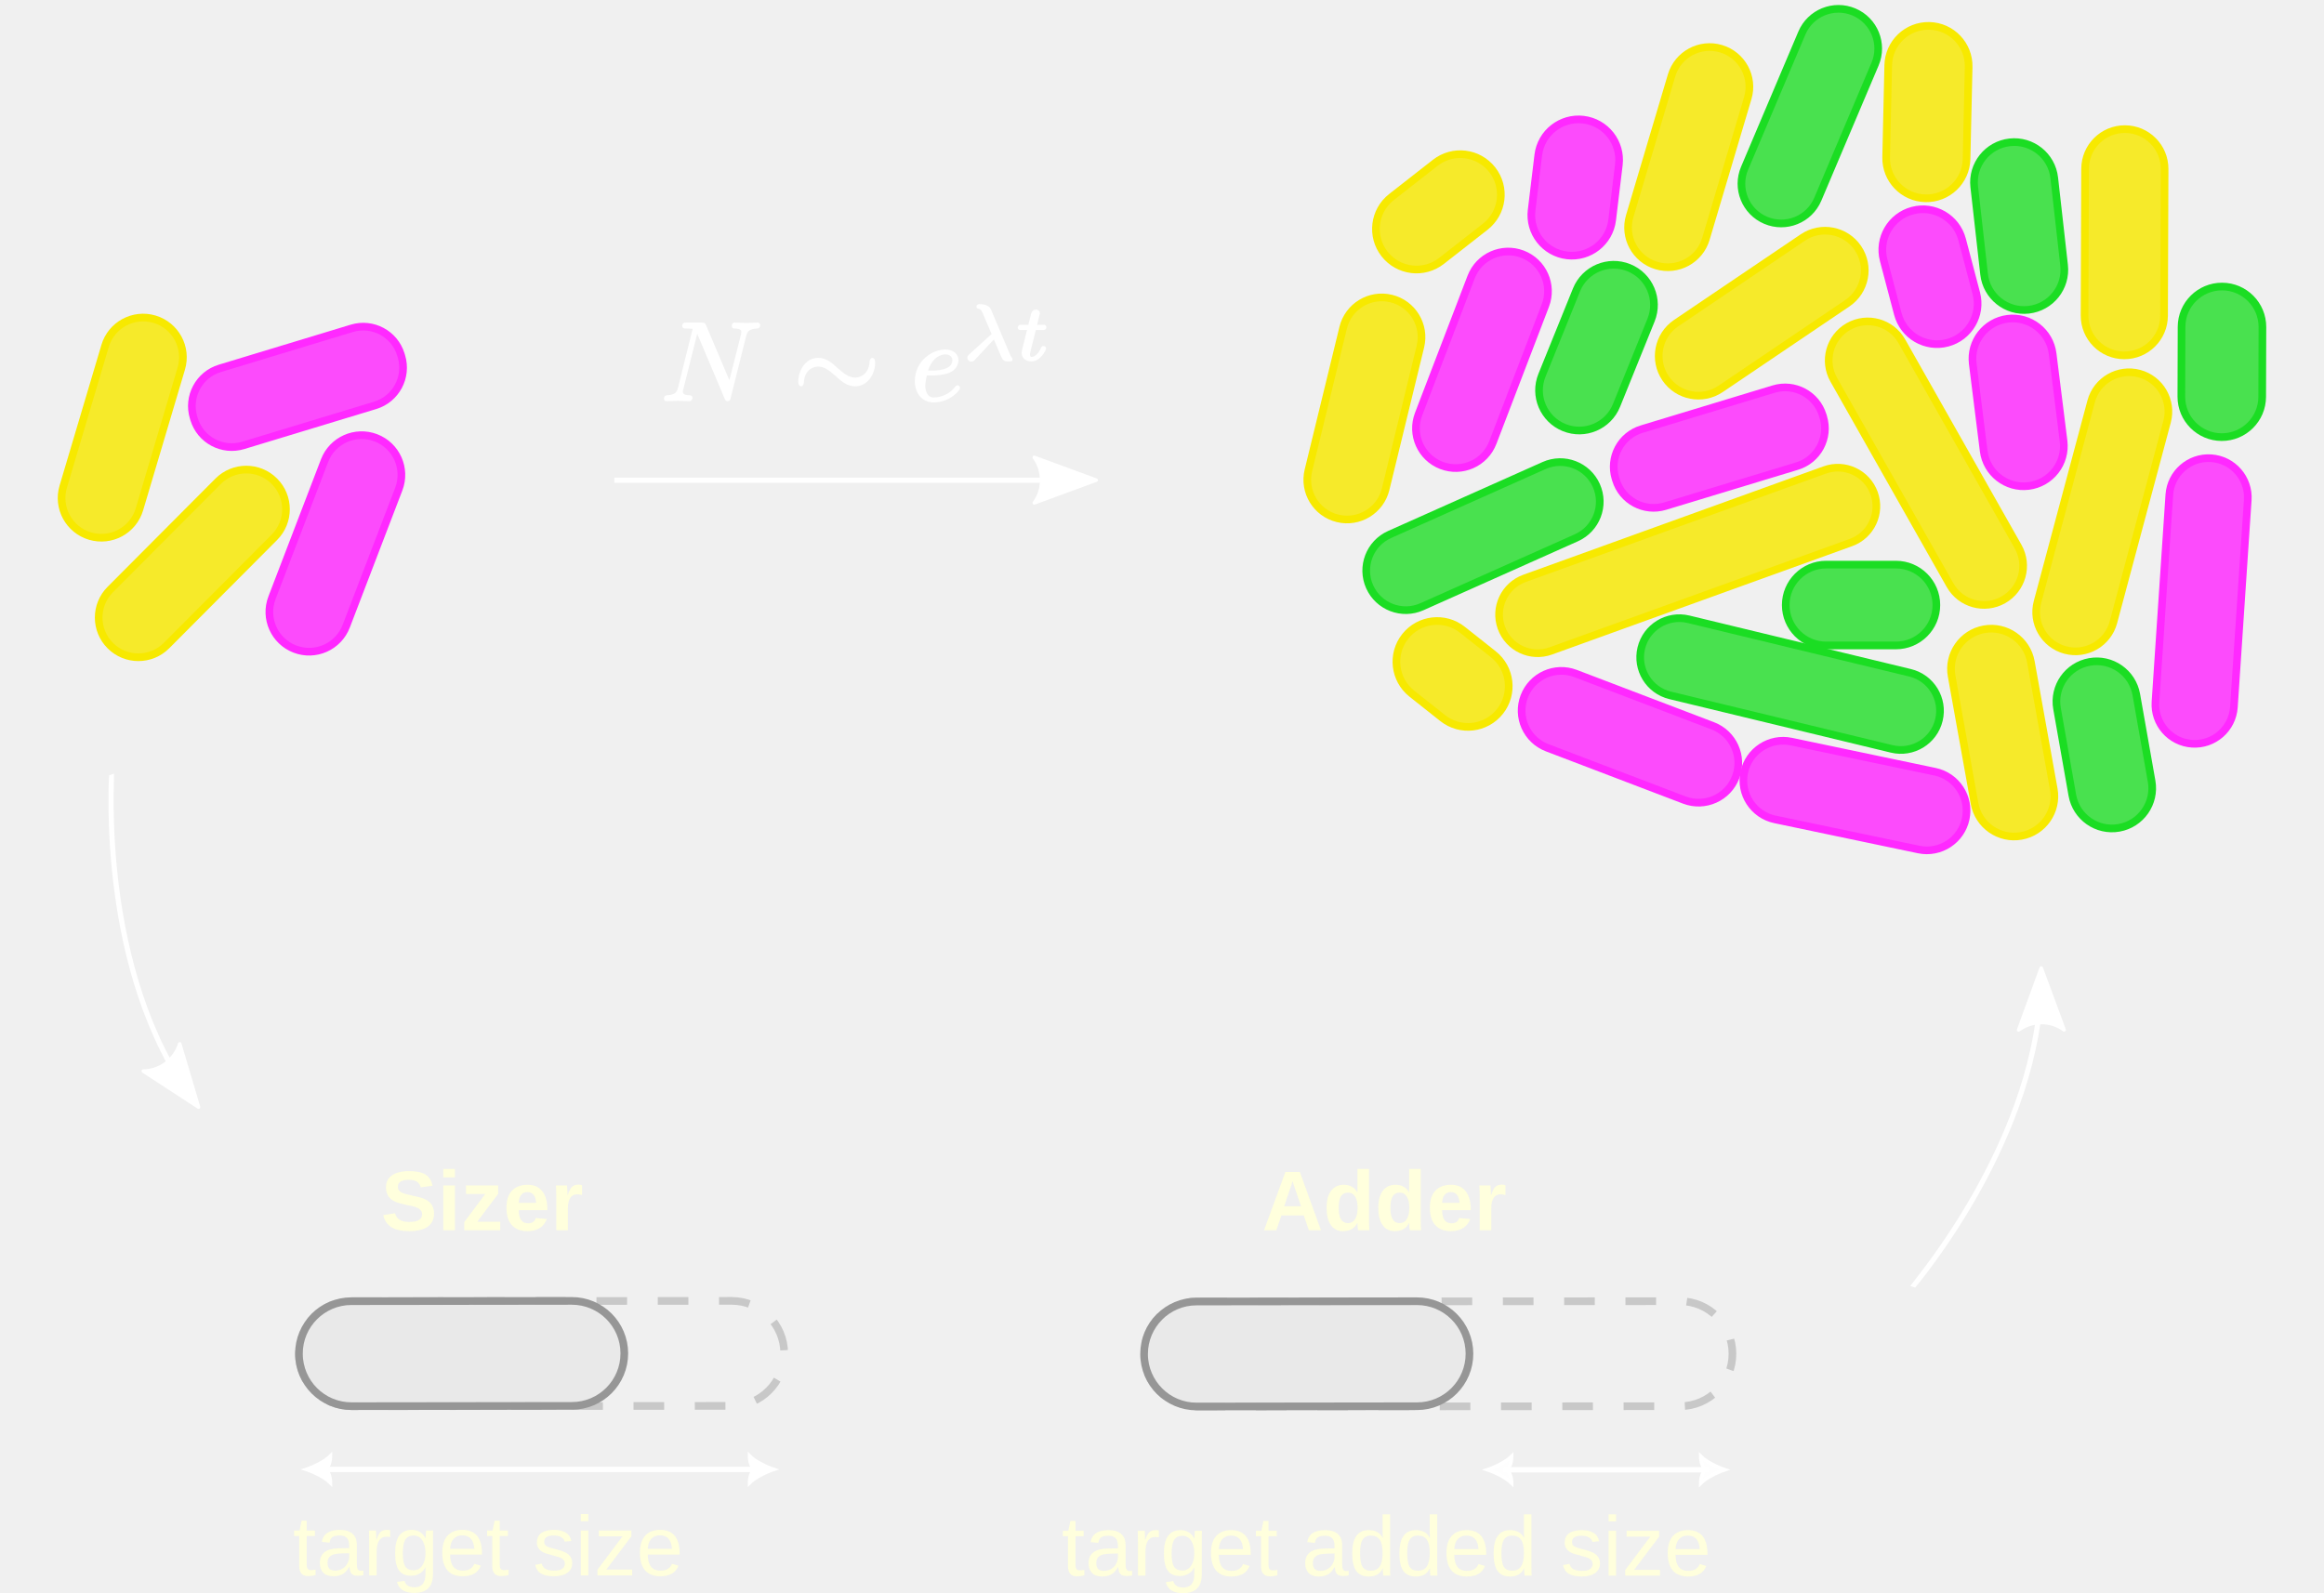
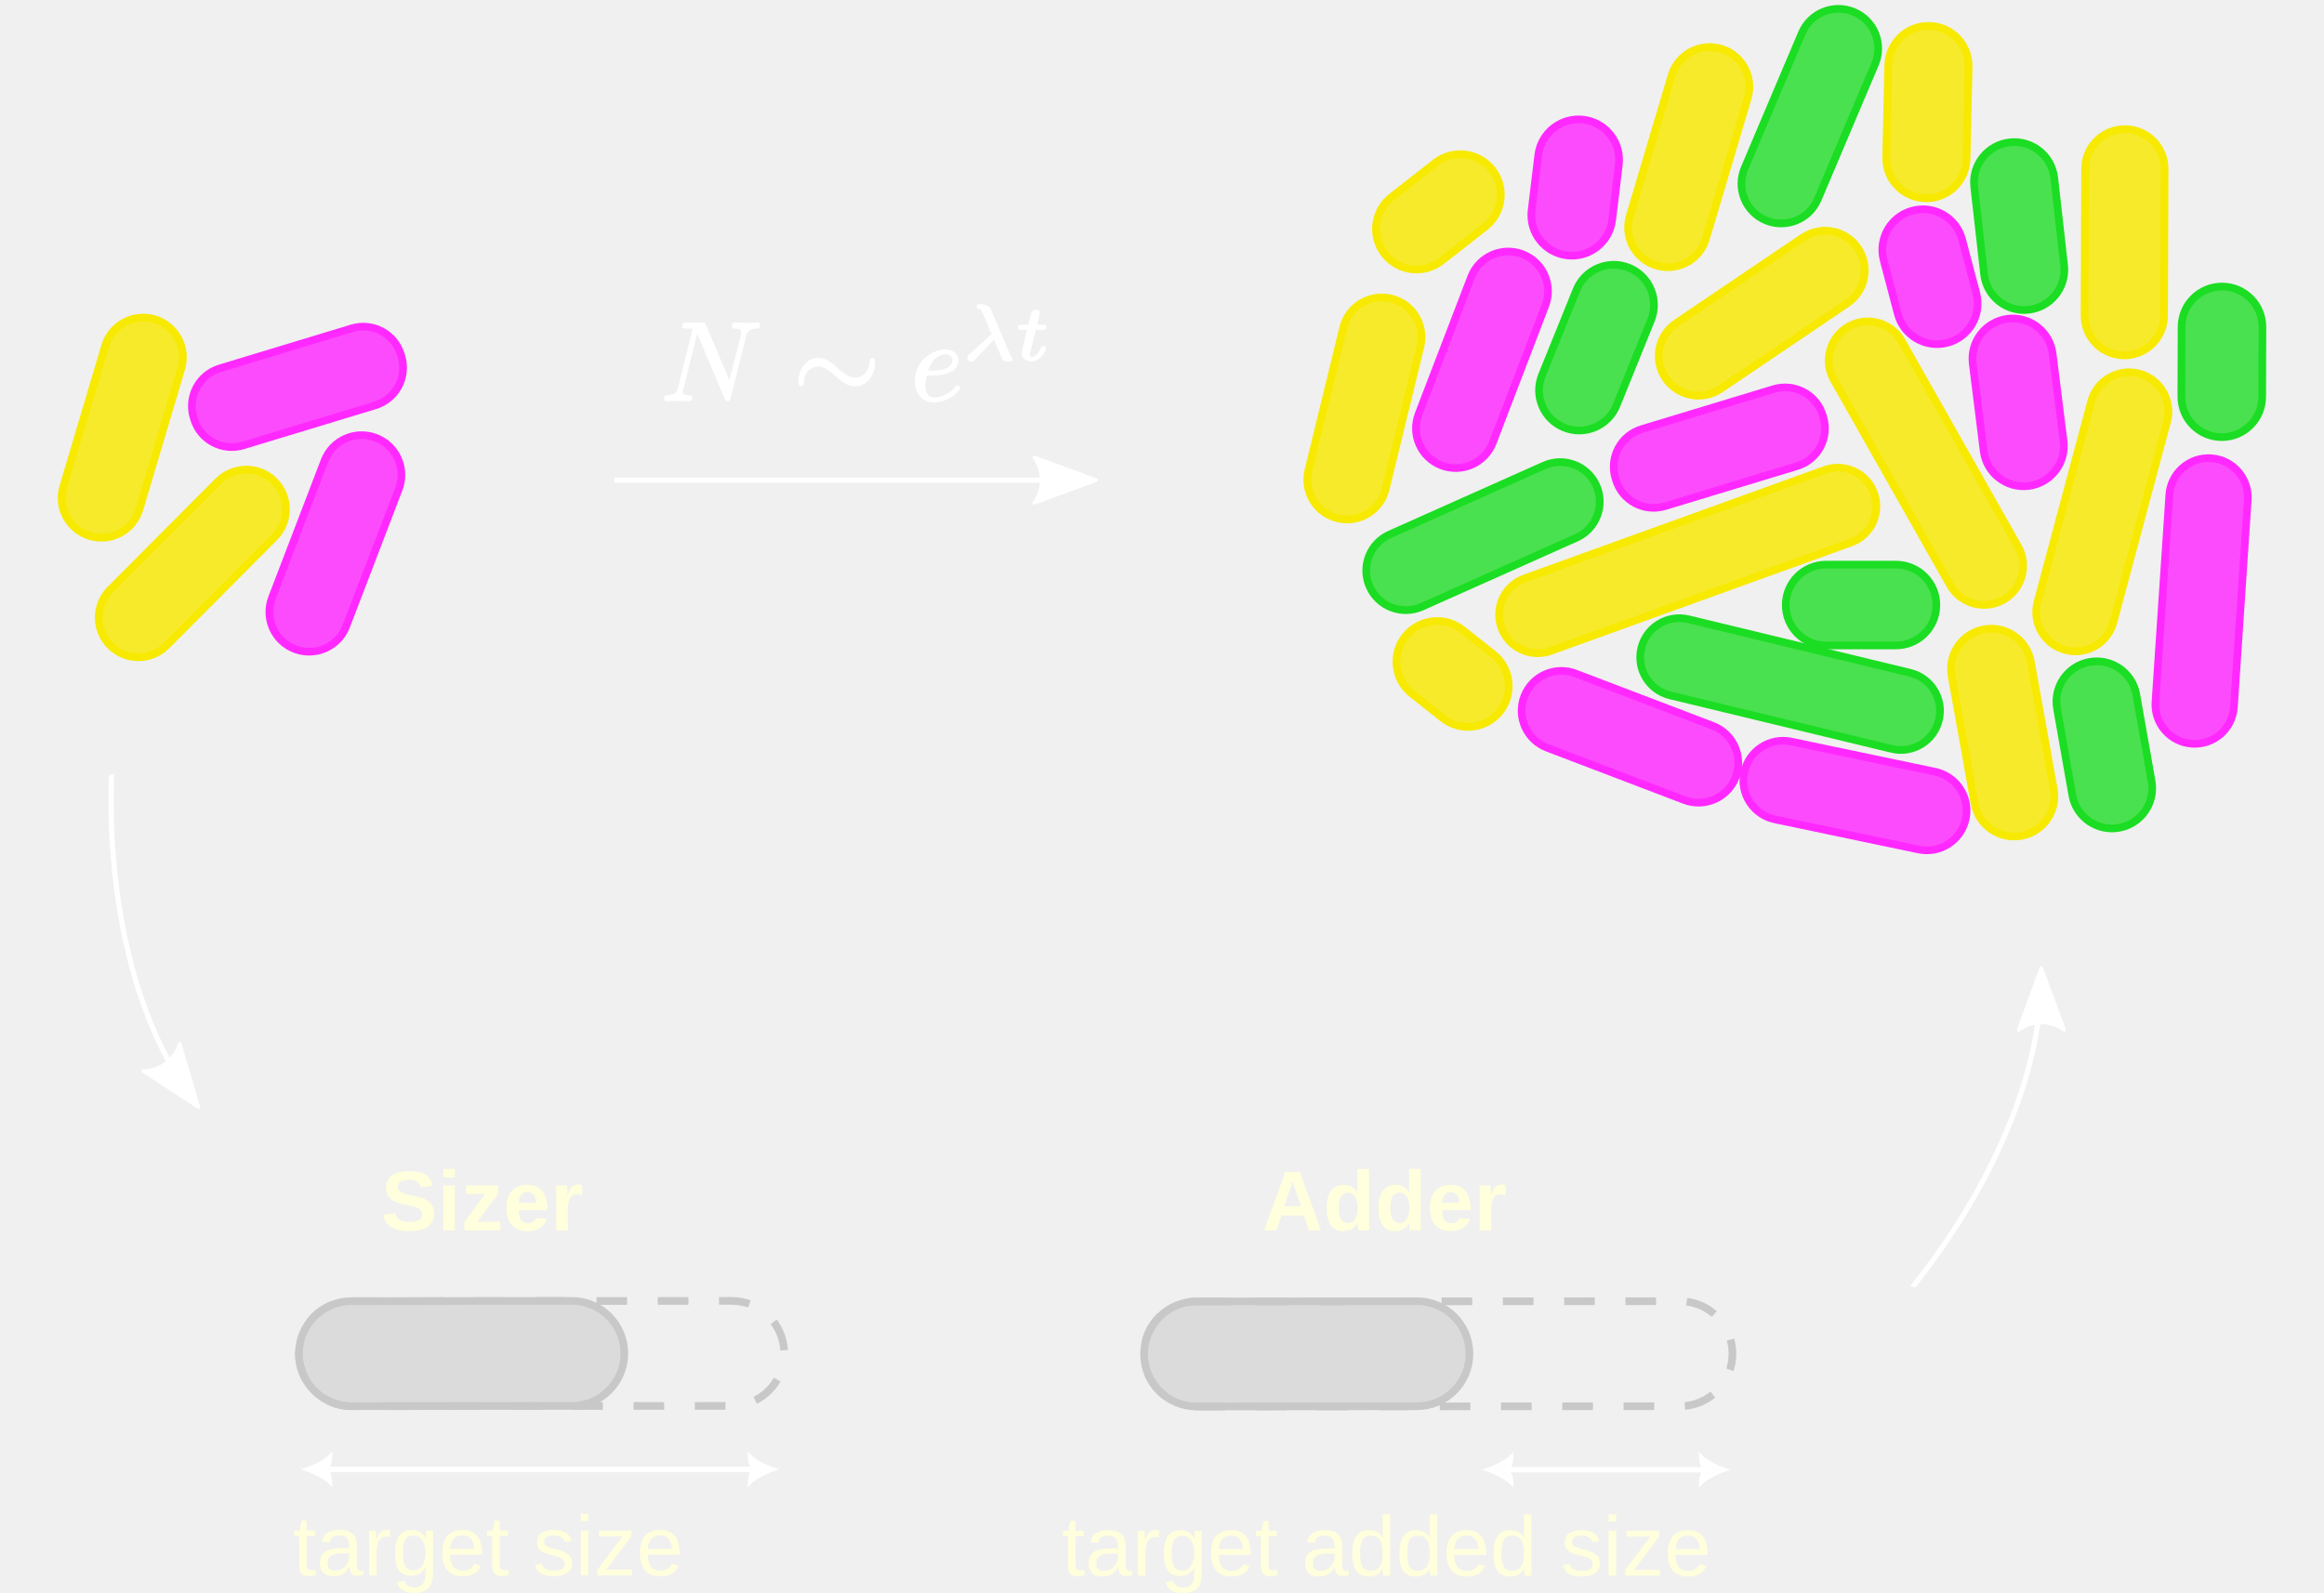
<svg xmlns="http://www.w3.org/2000/svg" width="212.973mm" height="146mm" viewBox="0 0 212.973 146" version="1.1" id="svg936">
  <defs id="defs930">
    <marker orient="auto" refY="0" refX="0" id="marker4492" style="overflow:visible">
      <path id="path4490" style="fill:#ffffff;fill-opacity:1;fill-rule:evenodd;stroke:#ffffff;stroke-width:0.625;stroke-linejoin:round;stroke-opacity:1" d="M 8.719,4.034 -2.207,0.016 8.719,-4.002 c -1.745,2.372 -1.735,5.617 -6e-7,8.035 z" transform="matrix(-1.1,0,0,-1.1,-1.1,0)" />
    </marker>
    <marker orient="auto" refY="0" refX="0" id="Arrow2Lend" style="overflow:visible">
      <path id="path3366" style="fill:#ffffff;fill-opacity:1;fill-rule:evenodd;stroke:#ffffff;stroke-width:0.625;stroke-linejoin:round;stroke-opacity:1" d="M 8.719,4.034 -2.207,0.016 8.719,-4.002 c -1.745,2.372 -1.735,5.617 -6e-7,8.035 z" transform="matrix(-1.1,0,0,-1.1,-1.1,0)" />
    </marker>
    <marker style="overflow:visible" id="ArrowTriangleStylized-7-5" refX="0" refY="0" orient="auto-start-reverse" markerWidth="1" markerHeight="1" viewBox="0 0 1 1" preserveAspectRatio="xMidYMid">
      <path transform="scale(0.5)" style="fill:#ffffff;fill-opacity:0.968;fill-rule:evenodd;stroke:#ffffff;stroke-width:1pt;stroke-opacity:1" d="m 6,0 c -3,1 -7,3 -9,5 0,0 0,-4 2,-5 -2,-1 -2,-5 -2,-5 2,2 6,4 9,5 z" id="path4-7-2-8" />
    </marker>
    <marker style="overflow:visible" id="marker6-5-1" refX="0" refY="0" orient="auto-start-reverse" markerWidth="1" markerHeight="1" viewBox="0 0 1 1" preserveAspectRatio="xMidYMid">
      <path transform="scale(0.5)" style="fill:#ffffff;fill-opacity:0.968;fill-rule:evenodd;stroke:#ffffff;stroke-width:1pt;stroke-opacity:1" d="m 6,0 c -3,1 -7,3 -9,5 0,0 0,-4 2,-5 -2,-1 -2,-5 -2,-5 2,2 6,4 9,5 z" id="path6-1-2-4" />
    </marker>
    <marker style="overflow:visible" id="ArrowTriangleStylized-8-4-9" refX="0" refY="0" orient="auto-start-reverse" markerWidth="1" markerHeight="1" viewBox="0 0 1 1" preserveAspectRatio="xMidYMid">
      <path transform="scale(0.5)" style="fill:#ffffff;fill-opacity:0.935;fill-rule:evenodd;stroke:#ffffff;stroke-width:1pt;stroke-opacity:1" d="m 6,0 c -3,1 -7,3 -9,5 0,0 0,-4 2,-5 -2,-1 -2,-5 -2,-5 2,2 6,4 9,5 z" id="path4-9-5-9" />
    </marker>
    <marker style="overflow:visible" id="marker6-9-7-1" refX="0" refY="0" orient="auto-start-reverse" markerWidth="1" markerHeight="1" viewBox="0 0 1 1" preserveAspectRatio="xMidYMid">
      <path transform="scale(0.5)" style="fill:#ffffff;fill-opacity:0.935;fill-rule:evenodd;stroke:#ffffff;stroke-width:1pt;stroke-opacity:1" d="m 6,0 c -3,1 -7,3 -9,5 0,0 0,-4 2,-5 -2,-1 -2,-5 -2,-5 2,2 6,4 9,5 z" id="path6-9-9-7" />
    </marker>
    <marker orient="auto" refY="0" refX="0" id="marker4492-3" style="overflow:visible">
      <path id="path4490-8" style="fill:#ffffff;fill-opacity:1;fill-rule:evenodd;stroke:#ffffff;stroke-width:0.625;stroke-linejoin:round;stroke-opacity:1" d="M 8.719,4.034 -2.207,0.016 8.719,-4.002 c -1.745,2.372 -1.735,5.617 -6e-7,8.035 z" transform="matrix(-1.1,0,0,-1.1,-1.1,0)" />
    </marker>
  </defs>
  <g id="layer1" transform="translate(-16.20425,-83.60721)">
    <rect transform="matrix(0.9999998,-6.9244869e-4,0.00268137,0.9999964,0,0)" ry="4.813" y="202.992" x="120.491" height="9.625" width="53.919" id="rect4682-86-9-9-8-0-4-3-7-2-8-8-1-5" style="fill:none;fill-opacity:0.588;stroke:#c8c8c8;stroke-width:0.702;stroke-linejoin:round;stroke-miterlimit:4;stroke-dasharray:2.808, 2.808;stroke-dashoffset:0;stroke-opacity:1" />
-     <rect transform="matrix(0.9999992,-0.00125211,0.00148286,0.9999989,0,0)" ry="4.813" y="203.06" x="120.741" height="9.625" width="29.818" id="rect4682-86-9-9-8-0-4-3-8-9-5" style="fill:#e6e6e6;fill-opacity:0.784;stroke:#969696;stroke-width:0.702;stroke-linejoin:round;stroke-miterlimit:4;stroke-dasharray:none;stroke-dashoffset:0;stroke-opacity:1" />
+     <rect transform="matrix(0.9999992,-0.00125211,0.00148286,0.9999989,0,0)" ry="4.813" y="203.06" x="120.741" height="9.625" width="29.818" id="rect4682-86-9-9-8-0-4-3-8-9-5" style="fill:#d2d2d2;fill-opacity:0.706;stroke:#c8c8c8;stroke-width:0.702;stroke-linejoin:round;stroke-miterlimit:4;stroke-dasharray:none;stroke-dashoffset:0;stroke-opacity:1" />
    <path style="fill:#ffffff;fill-opacity:0.935;stroke:#ffffff;stroke-width:0.491;stroke-dasharray:none;stroke-dashoffset:0;stroke-opacity:1;marker-start:url(#ArrowTriangleStylized-8-4-9);marker-end:url(#marker6-9-7-1)" d="m 153.997,218.324 h 18.798" id="path5-3-4-82" />
    <text id="text13-2-9" y="228.034" x="148.642" style="font-style:normal;font-variant:normal;font-weight:normal;font-stretch:normal;font-size:7.761px;font-family:Arial;-inkscape-font-specification:'Arial, Normal';font-variant-ligatures:normal;font-variant-caps:normal;font-variant-numeric:normal;font-feature-settings:normal;text-align:center;writing-mode:lr-tb;text-anchor:middle;fill:#ffffdd;fill-opacity:1;stroke:#ffb600;stroke-width:0;stroke-dasharray:none;stroke-dashoffset:0;stroke-opacity:1;" xml:space="preserve">
      <tspan y="228.034" x="148.642" style="font-style:normal;font-variant:normal;font-weight:normal;font-stretch:normal;font-size:7.761px;font-family:Arial;-inkscape-font-specification:'Arial, Normal';font-variant-ligatures:normal;font-variant-caps:normal;font-variant-numeric:normal;font-feature-settings:normal;text-align:center;writing-mode:lr-tb;text-anchor:middle;fill:#ffffdd;fill-opacity:1;stroke-width:0;stroke-dasharray:none;stroke:#ffb600;stroke-opacity:1;" id="tspan13-0-82">target added size</tspan>
    </text>
    <text xml:space="preserve" style="font-style:normal;font-variant:normal;font-weight:bold;font-stretch:normal;font-size:7.761px;font-family:Arial;-inkscape-font-specification:'Arial, Bold';font-variant-ligatures:normal;font-variant-caps:normal;font-variant-numeric:normal;font-feature-settings:normal;text-align:center;writing-mode:lr-tb;text-anchor:middle;fill:#ffffdd;fill-opacity:1;stroke:#ffb600;stroke-width:0;stroke-dasharray:none;stroke-dashoffset:0;stroke-opacity:1;" x="148.458" y="196.378" id="text13-7-1-0">
      <tspan id="tspan13-7-0-74" style="font-style:normal;font-variant:normal;font-weight:bold;font-stretch:normal;font-size:7.761px;font-family:Arial;-inkscape-font-specification:'Arial, Bold';font-variant-ligatures:normal;font-variant-caps:normal;font-variant-numeric:normal;font-feature-settings:normal;text-align:center;writing-mode:lr-tb;text-anchor:middle;fill:#ffffdd;fill-opacity:1;stroke-width:0;stroke-dasharray:none;stroke:#ffb600;stroke-opacity:1;" x="148.458" y="196.378">Adder</tspan>
    </text>
    <rect style="fill:none;fill-opacity:0.588;stroke:#c8c8c8;stroke-width:0.702;stroke-linejoin:round;stroke-miterlimit:4;stroke-dasharray:2.808, 2.808;stroke-dashoffset:0;stroke-opacity:1" id="rect4682-86-9-9-8-0-4-3-8-8-0-3-6" width="44.472" height="9.625" x="43.139" y="202.915" ry="4.813" transform="matrix(0.9999997,-8.3953662e-4,0.00221157,0.9999976,0,0)" />
-     <rect style="fill:#e6e6e6;fill-opacity:0.784;stroke:#969696;stroke-width:0.702;stroke-linejoin:round;stroke-miterlimit:4;stroke-dasharray:none;stroke-dashoffset:0;stroke-opacity:1" id="rect4682-86-9-9-8-0-4-3-8-1-2" width="29.818" height="9.625" x="43.291" y="202.933" ry="4.813" transform="matrix(0.9999992,-0.00125211,0.00148286,0.9999989,0,0)" />
+     <rect style="fill:#d2d2d2;fill-opacity:0.706;stroke:#c8c8c8;stroke-width:0.702;stroke-linejoin:round;stroke-miterlimit:4;stroke-dasharray:none;stroke-dashoffset:0;stroke-opacity:1" id="rect4682-86-9-9-8-0-4-3-8-1-2" width="29.818" height="9.625" x="43.291" y="202.933" ry="4.813" transform="matrix(0.9999992,-0.00125211,0.00148286,0.9999989,0,0)" />
    <path style="fill:#ffffff;fill-opacity:0.968;stroke:#ffffff;stroke-width:0.491;stroke-dasharray:none;stroke-dashoffset:0;stroke-opacity:1;marker-start:url(#ArrowTriangleStylized-7-5);marker-end:url(#marker6-5-1)" d="M 45.752,218.293 H 85.63" id="path5-6-0-2" />
    <text xml:space="preserve" style="font-style:normal;font-variant:normal;font-weight:normal;font-stretch:normal;font-size:7.761px;font-family:Arial;-inkscape-font-specification:'Arial, Normal';font-variant-ligatures:normal;font-variant-caps:normal;font-variant-numeric:normal;font-feature-settings:normal;text-align:center;writing-mode:lr-tb;text-anchor:middle;fill:#ffffdd;fill-opacity:1;stroke:#ffb600;stroke-width:0;stroke-dasharray:none;stroke-dashoffset:0;stroke-opacity:1;" x="66.325" y="228.005" id="text13-2-1-5">
      <tspan id="tspan13-0-1-2" style="font-style:normal;font-variant:normal;font-weight:normal;font-stretch:normal;font-size:7.761px;font-family:Arial;-inkscape-font-specification:'Arial, Normal';font-variant-ligatures:normal;font-variant-caps:normal;font-variant-numeric:normal;font-feature-settings:normal;text-align:center;writing-mode:lr-tb;text-anchor:middle;fill:#ffffdd;fill-opacity:1;stroke-width:0;stroke-dasharray:none;stroke:#ffb600;stroke-opacity:1;" x="66.325" y="228.005">target size</tspan>
    </text>
    <text id="text13-7-0-2" y="196.378" x="65.77" style="font-style:normal;font-variant:normal;font-weight:bold;font-stretch:normal;font-size:7.761px;font-family:Arial;-inkscape-font-specification:'Arial, Bold';font-variant-ligatures:normal;font-variant-caps:normal;font-variant-numeric:normal;font-feature-settings:normal;text-align:center;writing-mode:lr-tb;text-anchor:middle;fill:#ffffdd;fill-opacity:1;stroke:#ffb600;stroke-width:0;stroke-dasharray:none;stroke-dashoffset:0;stroke-opacity:1;" xml:space="preserve">
      <tspan y="196.378" x="65.77" style="font-style:normal;font-variant:normal;font-weight:bold;font-stretch:normal;font-size:7.761px;font-family:Arial;-inkscape-font-specification:'Arial, Bold';font-variant-ligatures:normal;font-variant-caps:normal;font-variant-numeric:normal;font-feature-settings:normal;text-align:center;writing-mode:lr-tb;text-anchor:middle;fill:#ffffdd;fill-opacity:1;stroke-width:0;stroke-dasharray:none;stroke:#ffb600;stroke-opacity:1;" id="tspan13-7-09-1">Sizer</tspan>
    </text>
    <rect style="opacity:1;fill:#1bdd23;fill-opacity:0.784;stroke:#1bdd23;stroke-width:0.702;stroke-linejoin:round;stroke-miterlimit:4;stroke-dasharray:none;stroke-dashoffset:0;stroke-opacity:1" id="rect4682-86-9-8-83" width="15.808" height="7.37" x="-54.01" y="190.267" ry="3.685" transform="rotate(-67.97625)" />
    <rect style="opacity:1;fill:#ff29ff;fill-opacity:0.824;stroke:#ff29ff;stroke-width:0.702;stroke-linejoin:round;stroke-miterlimit:4;stroke-dasharray:none;stroke-dashoffset:0;stroke-opacity:1" id="rect4682-86-9-0-6" width="20.738" height="7.285" x="-64.838" y="180.025" ry="3.642" transform="rotate(-69.0321)" />
    <rect style="opacity:1;fill:#f7e900;fill-opacity:0.824;stroke:#f7e900;stroke-width:0.702;stroke-linejoin:round;stroke-miterlimit:4;stroke-dasharray:none;stroke-dashoffset:0;stroke-opacity:1" id="rect4682-86-9-7-7" width="11.075" height="7.468" x="201.781" y="17.504" ry="3.734" transform="rotate(38.38532)" />
    <rect style="opacity:1;fill:#1bdd23;fill-opacity:0.784;stroke:#1bdd23;stroke-width:0.702;stroke-linejoin:round;stroke-miterlimit:4;stroke-dasharray:none;stroke-dashoffset:0;stroke-opacity:1" id="rect4682-86-9-9-3-6" width="28.06" height="7.176" x="195.546" y="96.286" ry="3.588" transform="rotate(13.58597)" />
    <rect style="opacity:1;fill:#f7e900;fill-opacity:0.824;stroke:#f7e900;stroke-width:0.702;stroke-linejoin:round;stroke-miterlimit:4;stroke-dasharray:none;stroke-dashoffset:0;stroke-opacity:1" id="rect4682-86-9-9-7-9" width="12.529" height="7.436" x="46.868" y="168.622" ry="3.718" transform="rotate(-38.02649)" />
    <rect style="opacity:1;fill:#f7e900;fill-opacity:0.824;stroke:#f7e900;stroke-width:0.702;stroke-linejoin:round;stroke-miterlimit:4;stroke-dasharray:none;stroke-dashoffset:0;stroke-opacity:1" id="rect4682-86-9-9-4-7" width="36.315" height="7.072" x="96.703" y="181.457" ry="3.536" transform="rotate(-19.8572)" />
    <rect style="opacity:1;fill:#1bdd23;fill-opacity:0.784;stroke:#1bdd23;stroke-width:0.702;stroke-linejoin:round;stroke-miterlimit:4;stroke-dasharray:none;stroke-dashoffset:0;stroke-opacity:1" id="rect4682-86-9-9-9-0" width="22.75" height="7.253" x="73.391" y="179.604" ry="3.627" transform="rotate(-24.06152)" />
    <rect style="opacity:1;fill:#ff29ff;fill-opacity:0.824;stroke:#ff29ff;stroke-width:0.702;stroke-linejoin:round;stroke-miterlimit:4;stroke-dasharray:none;stroke-dashoffset:0;stroke-opacity:1" id="rect4682-86-9-9-38-7" width="15.443" height="7.377" x="136.809" y="-188.322" ry="3.689" transform="rotate(82.86776)" />
    <rect style="opacity:1;fill:#1bdd23;fill-opacity:0.784;stroke:#1bdd23;stroke-width:0.702;stroke-linejoin:round;stroke-miterlimit:4;stroke-dasharray:none;stroke-dashoffset:0;stroke-opacity:1" id="rect4682-86-9-9-79-2" width="13.803" height="7.409" x="179.851" y="135.36" ry="3.705" />
    <rect style="opacity:1;fill:#f7e900;fill-opacity:0.824;stroke:#f7e900;stroke-width:0.702;stroke-linejoin:round;stroke-miterlimit:4;stroke-dasharray:none;stroke-dashoffset:0;stroke-opacity:1" id="rect4682-86-9-9-388-3" width="26.228" height="7.202" x="59.012" y="-239.091" ry="3.601" transform="rotate(104.9732)" />
    <rect style="opacity:1;fill:#ff29ff;fill-opacity:0.824;stroke:#ff29ff;stroke-width:0.702;stroke-linejoin:round;stroke-miterlimit:4;stroke-dasharray:none;stroke-dashoffset:0;stroke-opacity:1" id="rect4682-86-9-9-40-5" width="20.738" height="7.285" x="198.193" y="78.579" ry="3.642" transform="rotate(20.87458)" />
    <rect style="opacity:1;fill:#ff29ff;fill-opacity:0.824;stroke:#ff29ff;stroke-width:0.702;stroke-linejoin:round;stroke-miterlimit:4;stroke-dasharray:none;stroke-dashoffset:0;stroke-opacity:1" id="rect4682-86-9-9-0-1" width="20.738" height="7.285" x="203.986" y="111.342" ry="3.642" transform="rotate(11.84249)" />
    <rect style="opacity:1;fill:#f7e900;fill-opacity:0.824;stroke:#f7e900;stroke-width:0.702;stroke-linejoin:round;stroke-miterlimit:4;stroke-dasharray:none;stroke-dashoffset:0;stroke-opacity:1" id="rect4682-86-9-9-86-7" width="28.794" height="7.166" x="190.233" y="-109.178" ry="3.583" transform="rotate(60.48748)" />
    <rect style="opacity:1;fill:#ff29ff;fill-opacity:0.824;stroke:#ff29ff;stroke-width:0.702;stroke-linejoin:round;stroke-miterlimit:4;stroke-dasharray:none;stroke-dashoffset:0;stroke-opacity:1" id="rect4682-86-9-9-7-8-8" width="12.529" height="7.436" x="-87.092" y="167.764" ry="3.718" transform="rotate(-83.11686)" />
    <rect style="opacity:1;fill:#ff29ff;fill-opacity:0.824;stroke:#ff29ff;stroke-width:0.702;stroke-linejoin:round;stroke-miterlimit:4;stroke-dasharray:none;stroke-dashoffset:0;stroke-opacity:1" id="rect4682-86-9-9-7-2-9" width="12.529" height="7.436" x="148.335" y="-162.617" ry="3.718" transform="rotate(75.22661)" />
    <rect style="opacity:1;fill:#f7e900;fill-opacity:0.824;stroke:#f7e900;stroke-width:0.702;stroke-linejoin:round;stroke-miterlimit:4;stroke-dasharray:none;stroke-dashoffset:0;stroke-opacity:1" id="rect4682-86-9-9-7-3-4" width="21.287" height="7.276" x="73.633" y="188.902" ry="3.638" transform="rotate(-34.05867)" />
    <rect style="opacity:1;fill:#1bdd23;fill-opacity:0.784;stroke:#1bdd23;stroke-width:0.702;stroke-linejoin:round;stroke-miterlimit:4;stroke-dasharray:none;stroke-dashoffset:0;stroke-opacity:1" id="rect4682-86-9-9-38-8-1" width="15.443" height="7.377" x="-133.924" y="184.608" ry="3.689" transform="rotate(-96.42851)" />
    <rect style="opacity:1;fill:#f7e900;fill-opacity:0.824;stroke:#f7e900;stroke-width:0.702;stroke-linejoin:round;stroke-miterlimit:4;stroke-dasharray:none;stroke-dashoffset:0;stroke-opacity:1" id="rect4682-86-9-0-5-6" width="20.738" height="7.285" x="94.678" y="-214.927" ry="3.642" transform="rotate(90.20762)" />
    <rect style="opacity:1;fill:#f7e900;fill-opacity:0.824;stroke:#f7e900;stroke-width:0.702;stroke-linejoin:round;stroke-miterlimit:4;stroke-dasharray:none;stroke-dashoffset:0;stroke-opacity:1" id="rect4682-86-9-9-8-0-4" width="20.738" height="7.285" x="-55.599" y="188.16" ry="3.642" transform="rotate(-73.4437)" />
    <rect style="opacity:1;fill:#f7e900;fill-opacity:0.824;stroke:#f7e900;stroke-width:0.702;stroke-linejoin:round;stroke-miterlimit:4;stroke-dasharray:none;stroke-dashoffset:0;stroke-opacity:1" id="rect4682-86-9-9-8-5-3" width="20.738" height="7.285" x="-94.549" y="162.232" ry="3.642" transform="rotate(-76.30994)" />
    <rect style="opacity:1;fill:#1bdd23;fill-opacity:0.784;stroke:#1bdd23;stroke-width:0.702;stroke-linejoin:round;stroke-miterlimit:4;stroke-dasharray:none;stroke-dashoffset:0;stroke-opacity:1" id="rect4682-86-9-9-79-9-5" width="13.803" height="7.409" x="-122.997" y="216.473" ry="3.705" transform="rotate(-89.82364)" />
    <rect style="opacity:1;fill:#ff29ff;fill-opacity:0.824;stroke:#ff29ff;stroke-width:0.702;stroke-linejoin:round;stroke-miterlimit:4;stroke-dasharray:none;stroke-dashoffset:0;stroke-opacity:1" id="rect4682-86-9-9-388-2-4" width="26.228" height="7.202" x="110.734" y="-230.327" ry="3.601" transform="rotate(93.82406)" />
    <rect style="opacity:1;fill:#1bdd23;fill-opacity:0.784;stroke:#1bdd23;stroke-width:0.702;stroke-linejoin:round;stroke-miterlimit:4;stroke-dasharray:none;stroke-dashoffset:0;stroke-opacity:1" id="rect4682-86-9-9-38-6-8" width="15.443" height="7.377" x="178.196" y="-183.141" ry="3.689" transform="rotate(79.98676)" />
    <rect style="opacity:1;fill:#1bdd23;fill-opacity:0.784;stroke:#1bdd23;stroke-width:0.702;stroke-linejoin:round;stroke-miterlimit:4;stroke-dasharray:none;stroke-dashoffset:0;stroke-opacity:1" id="rect4682-86-9-9-8-0-4-3" width="20.738" height="7.285" x="-26.132" y="200.76" ry="3.642" transform="rotate(-67.03886)" />
    <rect style="opacity:1;fill:#f7e900;fill-opacity:0.824;stroke:#f7e900;stroke-width:0.702;stroke-linejoin:round;stroke-miterlimit:4;stroke-dasharray:none;stroke-dashoffset:0;stroke-opacity:1" id="rect4682-86-9-8-8-7-3" width="15.808" height="7.37" x="81.585" y="-198.595" ry="3.685" transform="rotate(91.29803)" />
    <rect style="opacity:1;fill:#ff29ff;fill-opacity:0.824;stroke:#ff29ff;stroke-width:0.702;stroke-linejoin:round;stroke-miterlimit:4;stroke-dasharray:none;stroke-dashoffset:0;stroke-opacity:1" id="rect4682-86-9-9-38-8-1-2" width="19.855" height="7.377" x="120.166" y="166.03" ry="3.609" transform="rotate(-16.87835)" rx="3.609" />
    <rect style="opacity:1;fill:#f7e900;fill-opacity:0.824;stroke:#f7e900;stroke-width:0.702;stroke-linejoin:round;stroke-miterlimit:4;stroke-dasharray:none;stroke-dashoffset:0;stroke-opacity:1" id="rect4682-86-9-9-38-8-1-7" width="19.239" height="7.377" x="-193.335" y="166.22" ry="3.689" transform="rotate(-100.1908)" />
    <rect style="opacity:1;fill:#ff29ff;fill-opacity:0.824;stroke:#ff29ff;stroke-width:0.702;stroke-linejoin:round;stroke-miterlimit:4;stroke-dasharray:none;stroke-dashoffset:0;stroke-opacity:1" id="rect4682-86-9-0-6-1" width="20.738" height="7.285" x="-118.156" y="87.932" ry="3.642" transform="rotate(-69.0321)" />
    <rect style="opacity:1;fill:#f7e900;fill-opacity:0.824;stroke:#f7e900;stroke-width:0.702;stroke-linejoin:round;stroke-miterlimit:4;stroke-dasharray:none;stroke-dashoffset:0;stroke-opacity:1" id="rect4682-86-9-9-7-3-4-6" width="21.287" height="7.276" x="-82.592" y="115.779" ry="3.638" transform="rotate(-45.11195)" />
    <rect style="opacity:1;fill:#f7e900;fill-opacity:0.824;stroke:#f7e900;stroke-width:0.702;stroke-linejoin:round;stroke-miterlimit:4;stroke-dasharray:none;stroke-dashoffset:0;stroke-opacity:1" id="rect4682-86-9-9-8-0-4-4" width="20.738" height="7.285" x="-120.272" y="57.623" ry="3.642" transform="rotate(-73.4437)" />
    <rect style="opacity:1;fill:#ff29ff;fill-opacity:0.824;stroke:#ff29ff;stroke-width:0.702;stroke-linejoin:round;stroke-miterlimit:4;stroke-dasharray:none;stroke-dashoffset:0;stroke-opacity:1" id="rect4682-86-9-9-38-8-1-2-1" width="19.855" height="7.377" x="-2.904" y="122.87" ry="3.609" transform="rotate(-16.87835)" rx="3.609" />
    <path style="fill:none;stroke:#ffffff;stroke-width:0.472;stroke-linecap:butt;stroke-linejoin:miter;stroke-miterlimit:4;stroke-dasharray:none;stroke-opacity:1;marker-end:url(#Arrow2Lend)" d="M 72.496,127.624 H 116.032" id="path3343" />
    <g id="surface1" transform="matrix(1.024477,0,0,1.024477,-75.58773,-17.79791)" style="fill:#ffffff;fill-opacity:1;stroke:#ffffff;stroke-opacity:1;stroke-width:0.219;stroke-miterlimit:4;stroke-dasharray:none">
      <g style="fill:#ffffff;fill-opacity:1;stroke:#ffffff;stroke-opacity:1;stroke-width:0.219;stroke-miterlimit:4;stroke-dasharray:none" id="g3972">
        <path style="stroke:#ffffff;stroke-width:0.219;fill:#ffffff;fill-opacity:1;stroke-opacity:1;stroke-miterlimit:4;stroke-dasharray:none" d="M 7.531,-5.766 C 7.641,-6.156 7.812,-6.469 8.609,-6.5 c 0.047,0 0.172,-0.016 0.172,-0.203 0,0 0,-0.109 -0.125,-0.109 -0.328,0 -0.688,0.031 -1.016,0.031 -0.328,0 -0.688,-0.031 -1.016,-0.031 -0.062,0 -0.172,0 -0.172,0.203 C 6.453,-6.5 6.547,-6.5 6.625,-6.5 c 0.578,0.016 0.688,0.219 0.688,0.438 0,0.031 -0.031,0.188 -0.031,0.203 l -1.125,4.438 L 3.953,-6.625 C 3.875,-6.797 3.875,-6.812 3.641,-6.812 h -1.344 c -0.188,0 -0.281,0 -0.281,0.203 0,0.109 0.094,0.109 0.281,0.109 0.047,0 0.672,0 0.672,0.094 L 1.641,-1.062 c -0.109,0.406 -0.281,0.719 -1.078,0.75 -0.062,0 -0.172,0.016 -0.172,0.203 0,0.062 0.047,0.109 0.125,0.109 0.328,0 0.672,-0.031 1,-0.031 C 1.859,-0.031 2.219,0 2.547,0 2.594,0 2.719,0 2.719,-0.203 2.719,-0.297 2.625,-0.312 2.516,-0.312 1.938,-0.328 1.859,-0.547 1.859,-0.75 c 0,-0.062 0.016,-0.125 0.047,-0.234 l 1.312,-5.25 C 3.266,-6.188 3.266,-6.156 3.312,-6.062 l 2.484,5.875 C 5.859,-0.016 5.891,0 5.984,0 6.094,0 6.094,-0.031 6.141,-0.203 Z m 0,0" transform="translate(148.712,134.765)" id="path3970" />
      </g>
      <g style="fill:#ffffff;fill-opacity:1;stroke:#ffffff;stroke-opacity:1;stroke-width:0.219;stroke-miterlimit:4;stroke-dasharray:none" id="g3976">
        <path style="stroke:#ffffff;stroke-width:0.219;fill:#ffffff;fill-opacity:1;stroke-opacity:1;stroke-miterlimit:4;stroke-dasharray:none" d="m 7.203,-3.328 c 0,-0.219 -0.062,-0.328 -0.141,-0.328 -0.047,0 -0.141,0.078 -0.141,0.266 -0.047,0.953 -0.703,1.5 -1.406,1.5 -0.625,0 -1.094,-0.422 -1.594,-0.844 -0.5,-0.469 -1.016,-0.922 -1.703,-0.922 -1.078,0 -1.672,1.094 -1.672,2 0,0.328 0.125,0.328 0.141,0.328 0.109,0 0.141,-0.203 0.141,-0.234 0.047,-1.094 0.781,-1.531 1.391,-1.531 0.625,0 1.109,0.422 1.594,0.844 0.516,0.469 1.031,0.922 1.703,0.922 1.094,0 1.688,-1.094 1.688,-2 z m 0,0" transform="translate(160.571,134.765)" id="path3974" />
      </g>
      <g style="fill:#ffffff;fill-opacity:1;stroke:#ffffff;stroke-opacity:1;stroke-width:0.219;stroke-miterlimit:4;stroke-dasharray:none" id="g3980">
        <path style="stroke:#ffffff;stroke-width:0.219;fill:#ffffff;fill-opacity:1;stroke-opacity:1;stroke-miterlimit:4;stroke-dasharray:none" d="m 1.859,-2.297 c 0.297,0 1.031,-0.031 1.531,-0.234 0.703,-0.297 0.75,-0.891 0.75,-1.031 0,-0.438 -0.375,-0.844 -1.062,-0.844 -1.109,0 -2.625,0.969 -2.625,2.719 0,1.016 0.594,1.797 1.578,1.797 1.422,0 2.25,-1.062 2.25,-1.172 0,-0.062 -0.047,-0.141 -0.109,-0.141 -0.062,0 -0.078,0.031 -0.141,0.109 -0.781,0.984 -1.875,0.984 -1.984,0.984 -0.781,0 -0.875,-0.844 -0.875,-1.156 0,-0.125 0.016,-0.422 0.156,-1.031 z m -0.469,-0.219 C 1.781,-4.031 2.812,-4.188 3.078,-4.188 c 0.453,0 0.734,0.297 0.734,0.625 0,1.047 -1.594,1.047 -2.016,1.047 z m 0,0" transform="translate(171.087,134.765)" id="path3978" />
      </g>
      <g style="fill:#ffffff;fill-opacity:1;stroke:#ffffff;stroke-opacity:1;stroke-width:0.219;stroke-miterlimit:4;stroke-dasharray:none" id="g3986">
        <path style="stroke:#ffffff;stroke-width:0.219;fill:#ffffff;fill-opacity:1;stroke-opacity:1;stroke-miterlimit:4;stroke-dasharray:none" d="m 2.812,-2 c 0.344,0.797 0.75,1.812 0.828,1.906 C 3.766,0.062 3.891,0.062 4,0.062 h 0.141 c 0.141,0 0.203,0 0.203,-0.078 0,-0.031 -0.016,-0.047 -0.031,-0.062 -0.078,-0.078 -0.156,-0.25 -0.188,-0.312 l -1.688,-4 C 2.391,-4.516 2.25,-4.844 1.5,-4.844 c -0.078,0 -0.172,0 -0.172,0.109 0,0.078 0.062,0.094 0.094,0.094 0.156,0.016 0.281,0.047 0.453,0.438 L 2.703,-2.25 0.656,-0.391 c -0.078,0.062 -0.141,0.125 -0.141,0.234 0,0.172 0.141,0.234 0.234,0.234 0.141,0 0.219,-0.078 0.234,-0.109 z m 0,0" transform="translate(175.725,131.149)" id="path3982" />
        <path style="stroke:#ffffff;stroke-width:0.219;fill:#ffffff;fill-opacity:1;stroke-opacity:1;stroke-miterlimit:4;stroke-dasharray:none" d="m 1.719,-2.75 h 0.703 c 0.141,0 0.219,0 0.219,-0.156 C 2.641,-3 2.562,-3 2.438,-3 H 1.781 l 0.25,-1.031 C 2.047,-4.062 2.062,-4.109 2.062,-4.125 c 0,-0.141 -0.109,-0.234 -0.25,-0.234 -0.172,0 -0.266,0.125 -0.328,0.297 C 1.438,-3.875 1.531,-4.219 1.219,-3 H 0.516 c -0.125,0 -0.219,0 -0.219,0.156 C 0.297,-2.75 0.375,-2.75 0.5,-2.75 H 1.156 L 0.75,-1.109 C 0.703,-0.938 0.641,-0.688 0.641,-0.594 c 0,0.406 0.359,0.656 0.75,0.656 0.781,0 1.219,-0.969 1.219,-1.062 0,-0.094 -0.094,-0.094 -0.109,-0.094 -0.094,0 -0.094,0.016 -0.156,0.141 -0.188,0.438 -0.547,0.828 -0.922,0.828 -0.156,0 -0.25,-0.094 -0.25,-0.344 0,-0.062 0.031,-0.219 0.047,-0.281 z m 0,0" transform="translate(180.4504,131.149)" id="path3984" />
      </g>
    </g>
    <path style="fill:none;stroke:#ffffff;stroke-width:0.472;stroke-linecap:butt;stroke-linejoin:miter;stroke-miterlimit:4;stroke-dasharray:none;stroke-opacity:1;marker-end:url(#marker4492);fill-opacity:0.588" d="m 26.427,154.6 c 0.049,0.138 -1.297,18.074 7.588,29.985" id="path4488" />
    <path style="fill:none;stroke:#ffffff;stroke-width:0.472;stroke-linecap:butt;stroke-linejoin:miter;stroke-miterlimit:4;stroke-dasharray:none;stroke-opacity:1;marker-end:url(#marker4492-3)" d="m 191.485,201.556 c 0.043,-0.14 11.819,-13.735 11.79,-28.595" id="path4488-6" />
  </g>
</svg>
